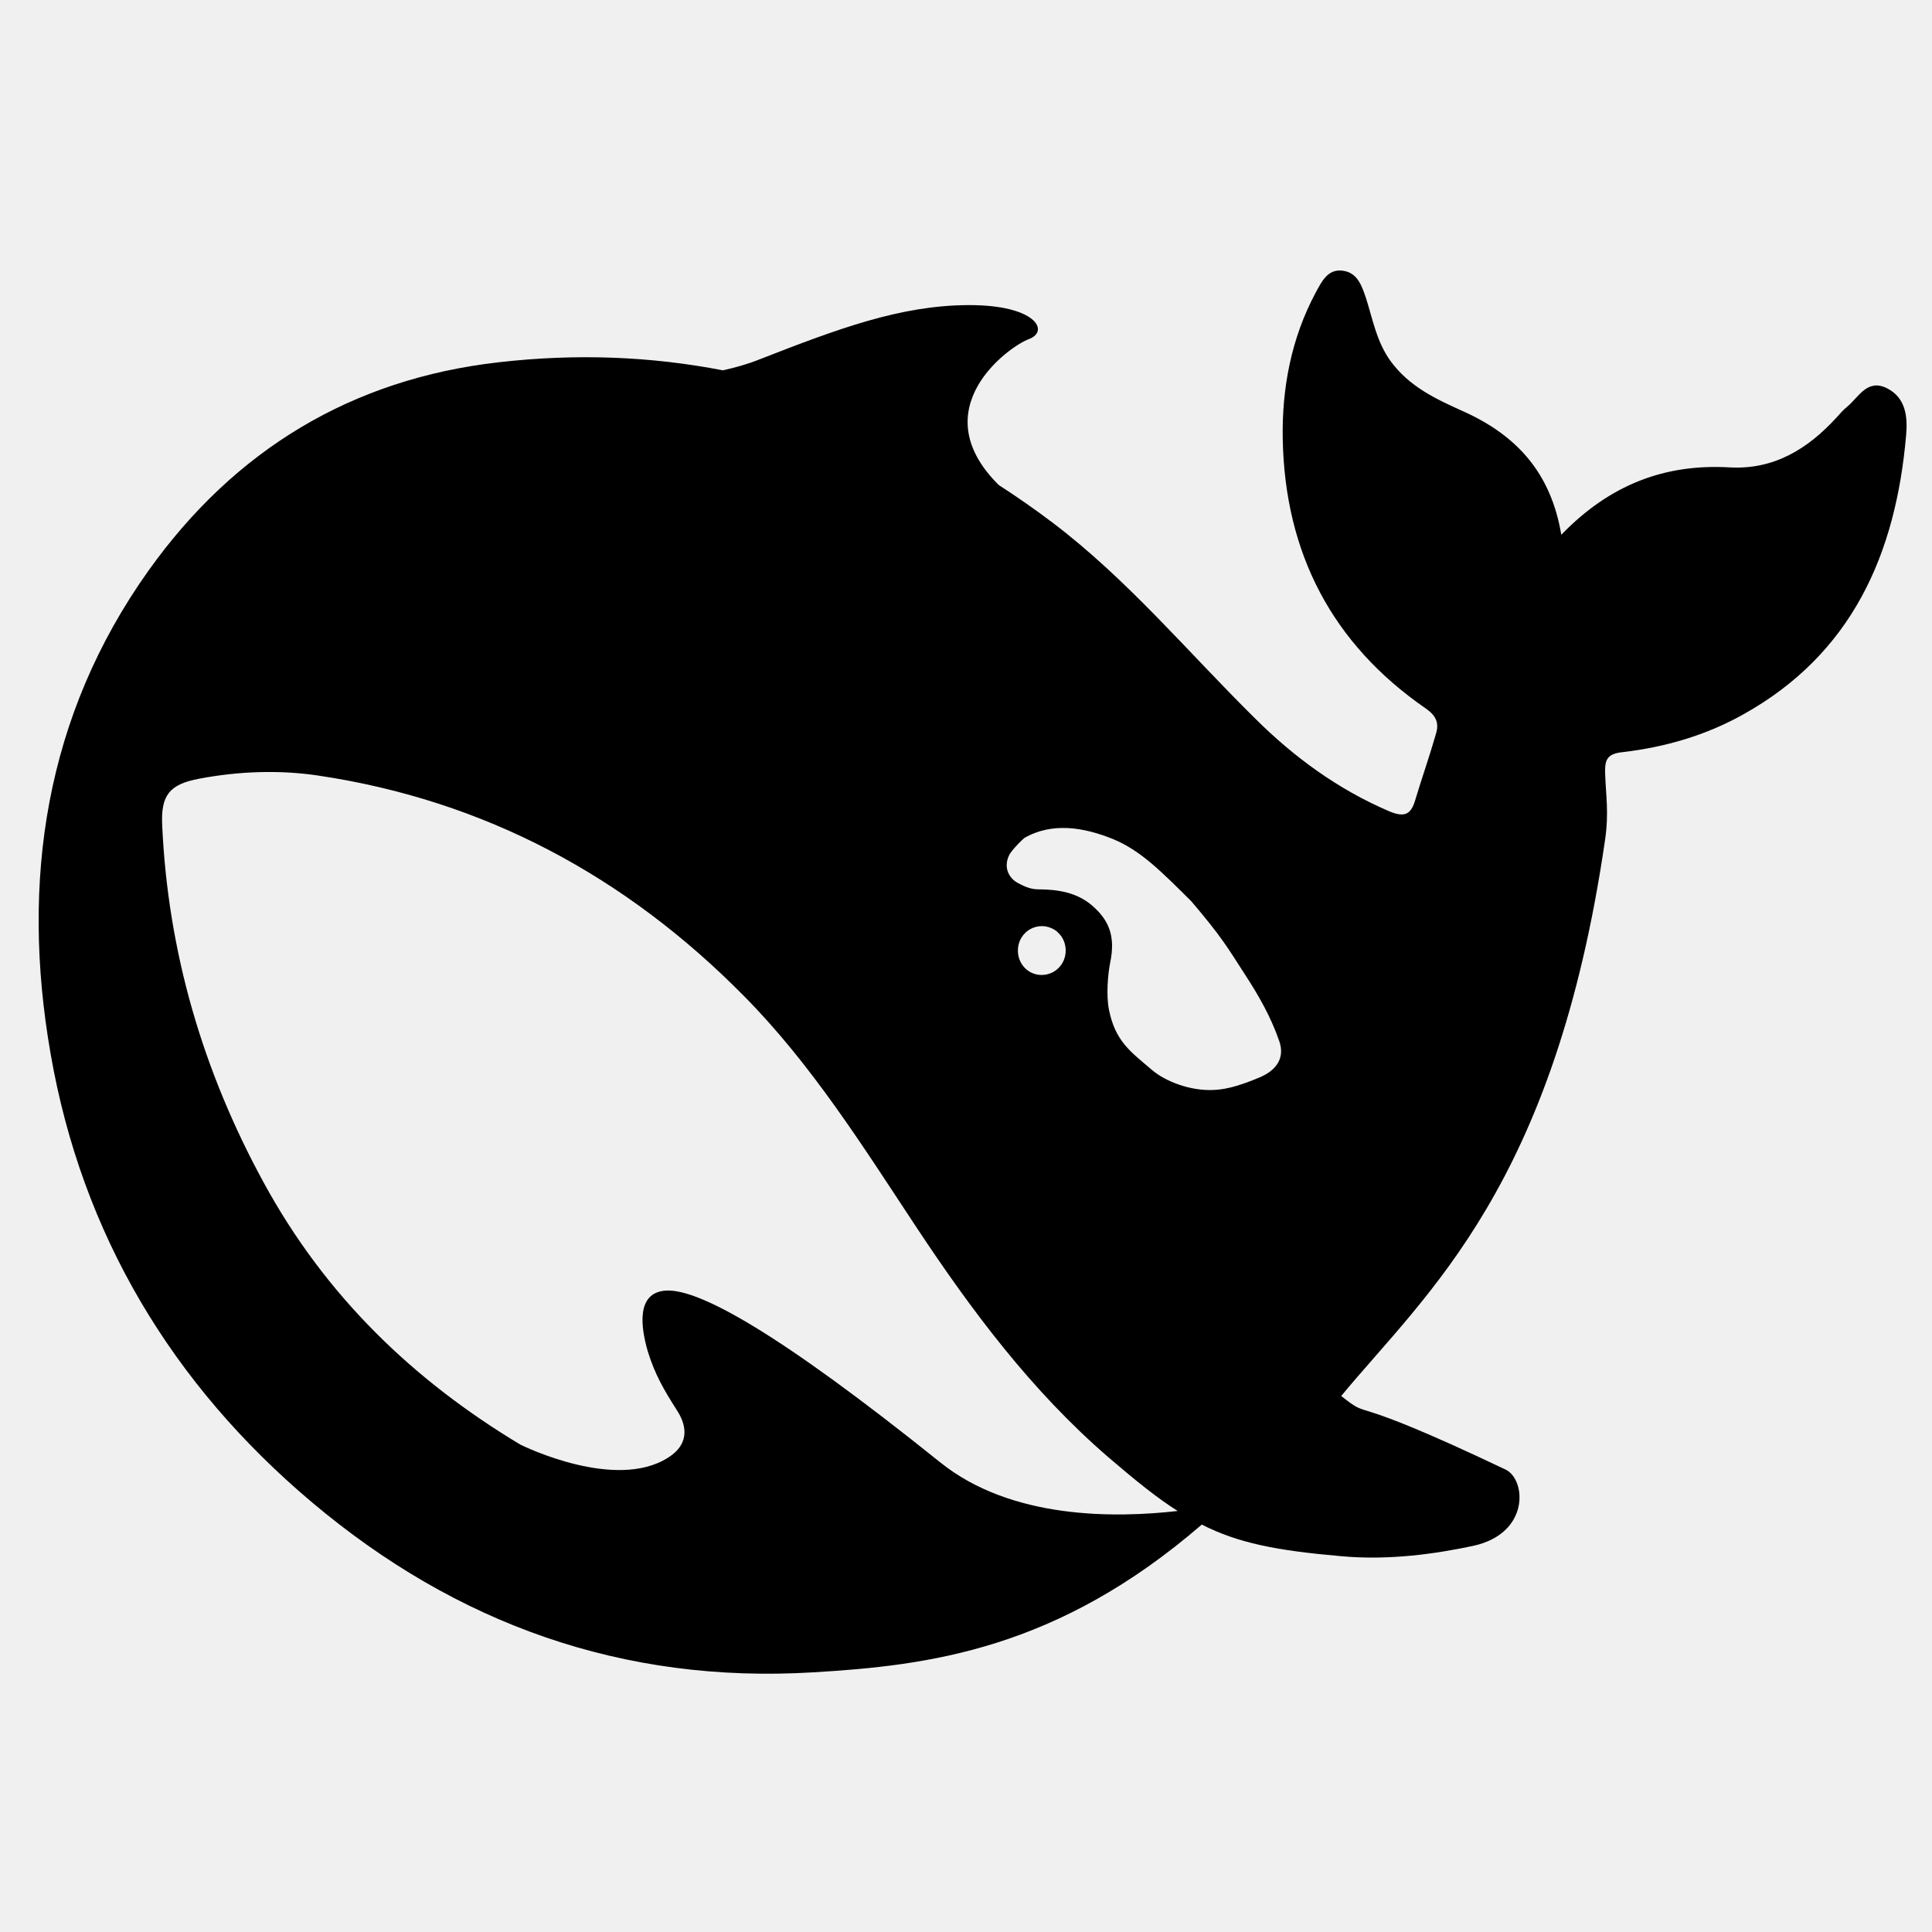
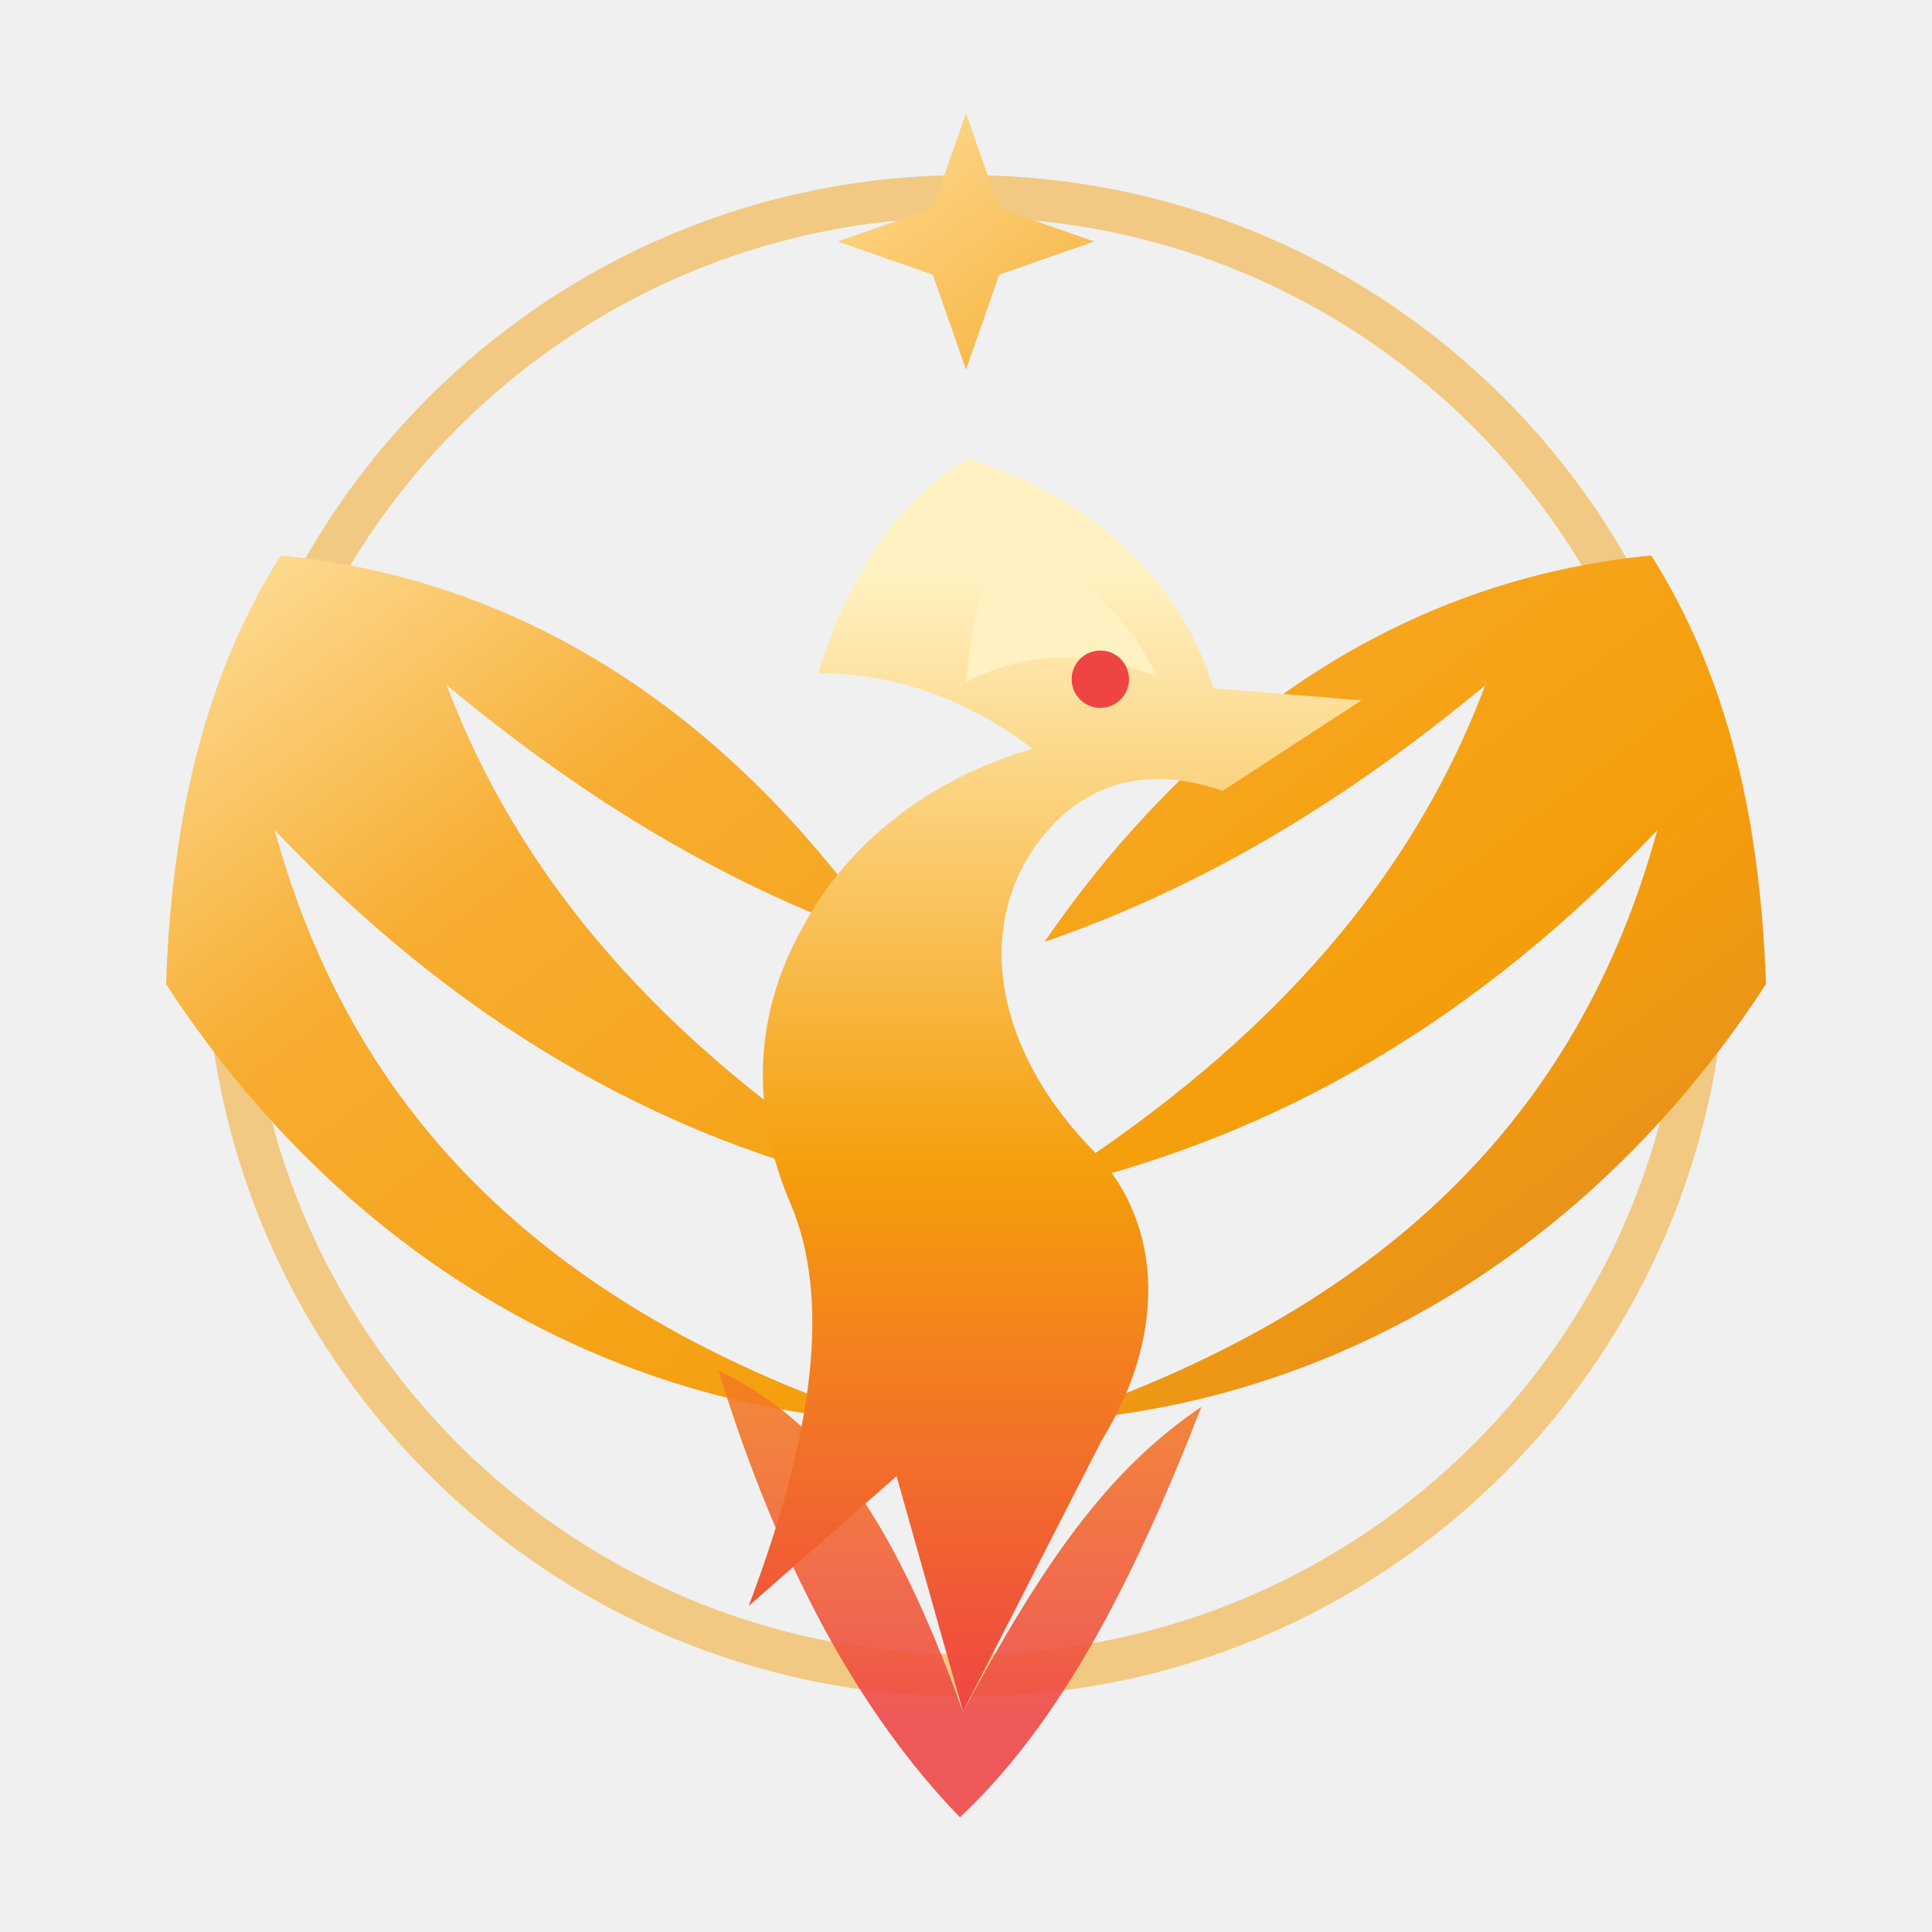
- <svg xmlns="http://www.w3.org/2000/svg" width="50" height="50" viewBox="0 0 50 50" fill="none">
-   <style>
- 		@media (prefers-color-scheme: dark) {
- 			path { fill: #fff; }
- 		}
- 	</style>
-   <path id="path" d="M48.835 10.048C48.323 9.792 48.102 10.28 47.803 10.528C47.701 10.608 47.614 10.712 47.527 10.808C46.779 11.624 45.905 12.16 44.762 12.096C43.092 12 41.666 12.536 40.406 13.84C40.138 12.232 39.248 11.272 37.893 10.656C37.184 10.336 36.467 10.016 35.97 9.32C35.623 8.824 35.529 8.272 35.356 7.728C35.246 7.4 35.135 7.064 34.765 7.008C34.363 6.944 34.206 7.288 34.048 7.576C33.418 8.752 33.173 10.048 33.197 11.36C33.252 14.312 34.474 16.664 36.9 18.336C37.176 18.528 37.247 18.72 37.16 19C36.995 19.576 36.797 20.136 36.624 20.712C36.514 21.08 36.349 21.16 35.962 21C34.631 20.432 33.481 19.592 32.464 18.576C30.739 16.872 29.179 14.992 27.233 13.52C26.776 13.176 26.319 12.856 25.847 12.552C23.862 10.584 26.107 8.968 26.627 8.776C27.17 8.576 26.816 7.888 25.059 7.896C23.302 7.904 21.695 8.504 19.647 9.304C19.348 9.424 19.032 9.512 18.709 9.584C16.85 9.224 14.92 9.144 12.903 9.376C9.106 9.808 6.073 11.64 3.843 14.768C1.165 18.528 0.534 22.8 1.307 27.256C2.118 31.952 4.466 35.84 8.074 38.88C11.816 42.032 16.125 43.576 21.041 43.28C24.027 43.104 27.352 42.696 31.102 39.456C32.047 39.936 33.04 40.128 34.686 40.272C35.955 40.392 37.176 40.208 38.121 40.008C39.602 39.688 39.499 38.288 38.964 38.032C34.623 35.968 35.576 36.808 34.71 36.128C36.916 33.464 40.24 30.696 41.54 21.728C41.643 21.016 41.556 20.568 41.54 19.992C41.532 19.64 41.611 19.504 42.005 19.464C43.092 19.336 44.148 19.032 45.117 18.488C47.929 16.92 49.064 14.344 49.331 11.256C49.371 10.784 49.324 10.296 48.835 10.048ZM24.326 37.84C20.12 34.464 18.079 33.352 17.236 33.4C16.448 33.448 16.59 34.368 16.763 34.968C16.944 35.56 17.181 35.968 17.512 36.488C17.74 36.832 17.898 37.344 17.283 37.728C15.928 38.584 13.573 37.44 13.462 37.384C10.721 35.736 8.428 33.56 6.813 30.584C5.253 27.72 4.348 24.648 4.198 21.368C4.158 20.576 4.387 20.296 5.159 20.152C6.175 19.96 7.223 19.92 8.239 20.072C12.533 20.712 16.189 22.672 19.253 25.776C21.002 27.544 22.325 29.656 23.689 31.72C25.138 33.912 26.698 36 28.683 37.712C29.384 38.312 29.943 38.768 30.479 39.104C28.864 39.288 26.17 39.328 24.326 37.84ZM26.343 24.6C26.343 24.248 26.619 23.968 26.966 23.968C27.044 23.968 27.115 23.984 27.178 24.008C27.265 24.04 27.344 24.088 27.407 24.16C27.517 24.272 27.58 24.432 27.58 24.6C27.58 24.952 27.304 25.232 26.957 25.232C26.611 25.232 26.343 24.952 26.343 24.6ZM32.606 27.88C32.205 28.048 31.803 28.192 31.416 28.208C30.818 28.24 30.164 27.992 29.81 27.688C29.258 27.216 28.864 26.952 28.699 26.128C28.628 25.776 28.668 25.232 28.73 24.92C28.872 24.248 28.714 23.816 28.25 23.424C27.872 23.104 27.391 23.016 26.863 23.016C26.666 23.016 26.485 22.928 26.351 22.856C26.13 22.744 25.949 22.464 26.123 22.12C26.178 22.008 26.446 21.736 26.509 21.688C27.226 21.272 28.053 21.408 28.817 21.72C29.526 22.016 30.061 22.56 30.834 23.328C31.622 24.256 31.763 24.512 32.212 25.208C32.567 25.752 32.89 26.312 33.11 26.952C33.245 27.352 33.071 27.68 32.606 27.88Z" fill="#000" fill-opacity="1" fill-rule="nonzero" />
+ <svg xmlns="http://www.w3.org/2000/svg" viewBox="0 0 64 64" fill="none">
+   <defs>
+     <linearGradient id="gold" x1="12" y1="8" x2="48" y2="56" gradientUnits="userSpaceOnUse">
+       <stop stop-color="#fff1c2" />
+       <stop offset="0.32" stop-color="#f7ad31" />
+       <stop offset="0.68" stop-color="#f59e0b" />
+       <stop offset="1" stop-color="#dd8629" />
+     </linearGradient>
+     <linearGradient id="ember" x1="32" y1="19" x2="32" y2="57" gradientUnits="userSpaceOnUse">
+       <stop stop-color="#fff1c2" />
+       <stop offset="0.52" stop-color="#f59e0b" />
+       <stop offset="1" stop-color="#ef4444" />
+     </linearGradient>
+   </defs>
+   <circle cx="32" cy="31" r="24.5" stroke="#f59e0b" stroke-width="1.4" opacity=".48" />
+   <path d="M32 3.75 33.1 6.9 36.25 8 33.1 9.1 32 12.25 30.9 9.1 27.75 8 30.9 6.9Z" fill="url(#gold)" />
+   <path d="M9.3 18.4c8.2.8 15 5.4 20.1 12.8-5.2-1.8-9.9-4.6-14.6-8.5 2.6 6.9 7.7 12.3 14.9 16.8-8.2-1.8-14.8-5.9-20.6-12 2.6 9.5 9.1 15.9 20.2 19.6-9.7-.6-18.2-5.9-23.8-14.5.2-5.8 1.4-10.4 3.8-14.2Z" fill="url(#gold)" />
+   <path d="M54.7 18.4c-8.2.8-15 5.4-20.1 12.8 5.2-1.8 9.9-4.6 14.6-8.5-2.6 6.9-7.7 12.3-14.9 16.8 8.2-1.8 14.8-5.9 20.6-12-2.6 9.5-9.1 15.9-20.2 19.6 9.7-.6 18.2-5.9 23.8-14.5-.2-5.8-1.4-10.4-3.8-14.2Z" fill="url(#gold)" />
+   <path d="M32.1 15.2c4.1 1.3 7 4 8.1 7.6l4.9.4-4.6 3c-2-.7-3.9-.5-5.4.9-2.9 2.8-2.5 7.3 1.1 11 2.5 2.6 2.3 6.4.3 9.6l-4.6 9-2.2-7.8-4.9 4.3c2.2-5.8 2.7-10.2 1.4-13.3-1.3-3-1.3-6.2.4-9.2 1.5-2.8 4.2-4.9 7.6-5.9-2.1-1.6-4.5-2.5-7.1-2.5 1.1-3.5 2.8-5.9 5-7.1Z" fill="url(#ember)" />
+   <path d="M33.3 17.8c2.4 1.1 4.2 2.7 5 4.6-2.3-.9-4.4-.8-6.3.2.2-2.1.6-3.7 1.3-4.8Z" fill="#fff1c2" />
+   <circle cx="36.45" cy="22.5" r=".95" fill="#ef4444" />
+   <path d="M23.8 45.4c3.3 1.6 5.6 4.4 8.1 11.3 2.7-5 4.8-8 7.9-10.1-2.3 5.9-4.7 10.5-8 13.6-3.3-3.4-6-8.3-8-14.8Z" fill="url(#ember)" opacity=".88" />
</svg>
